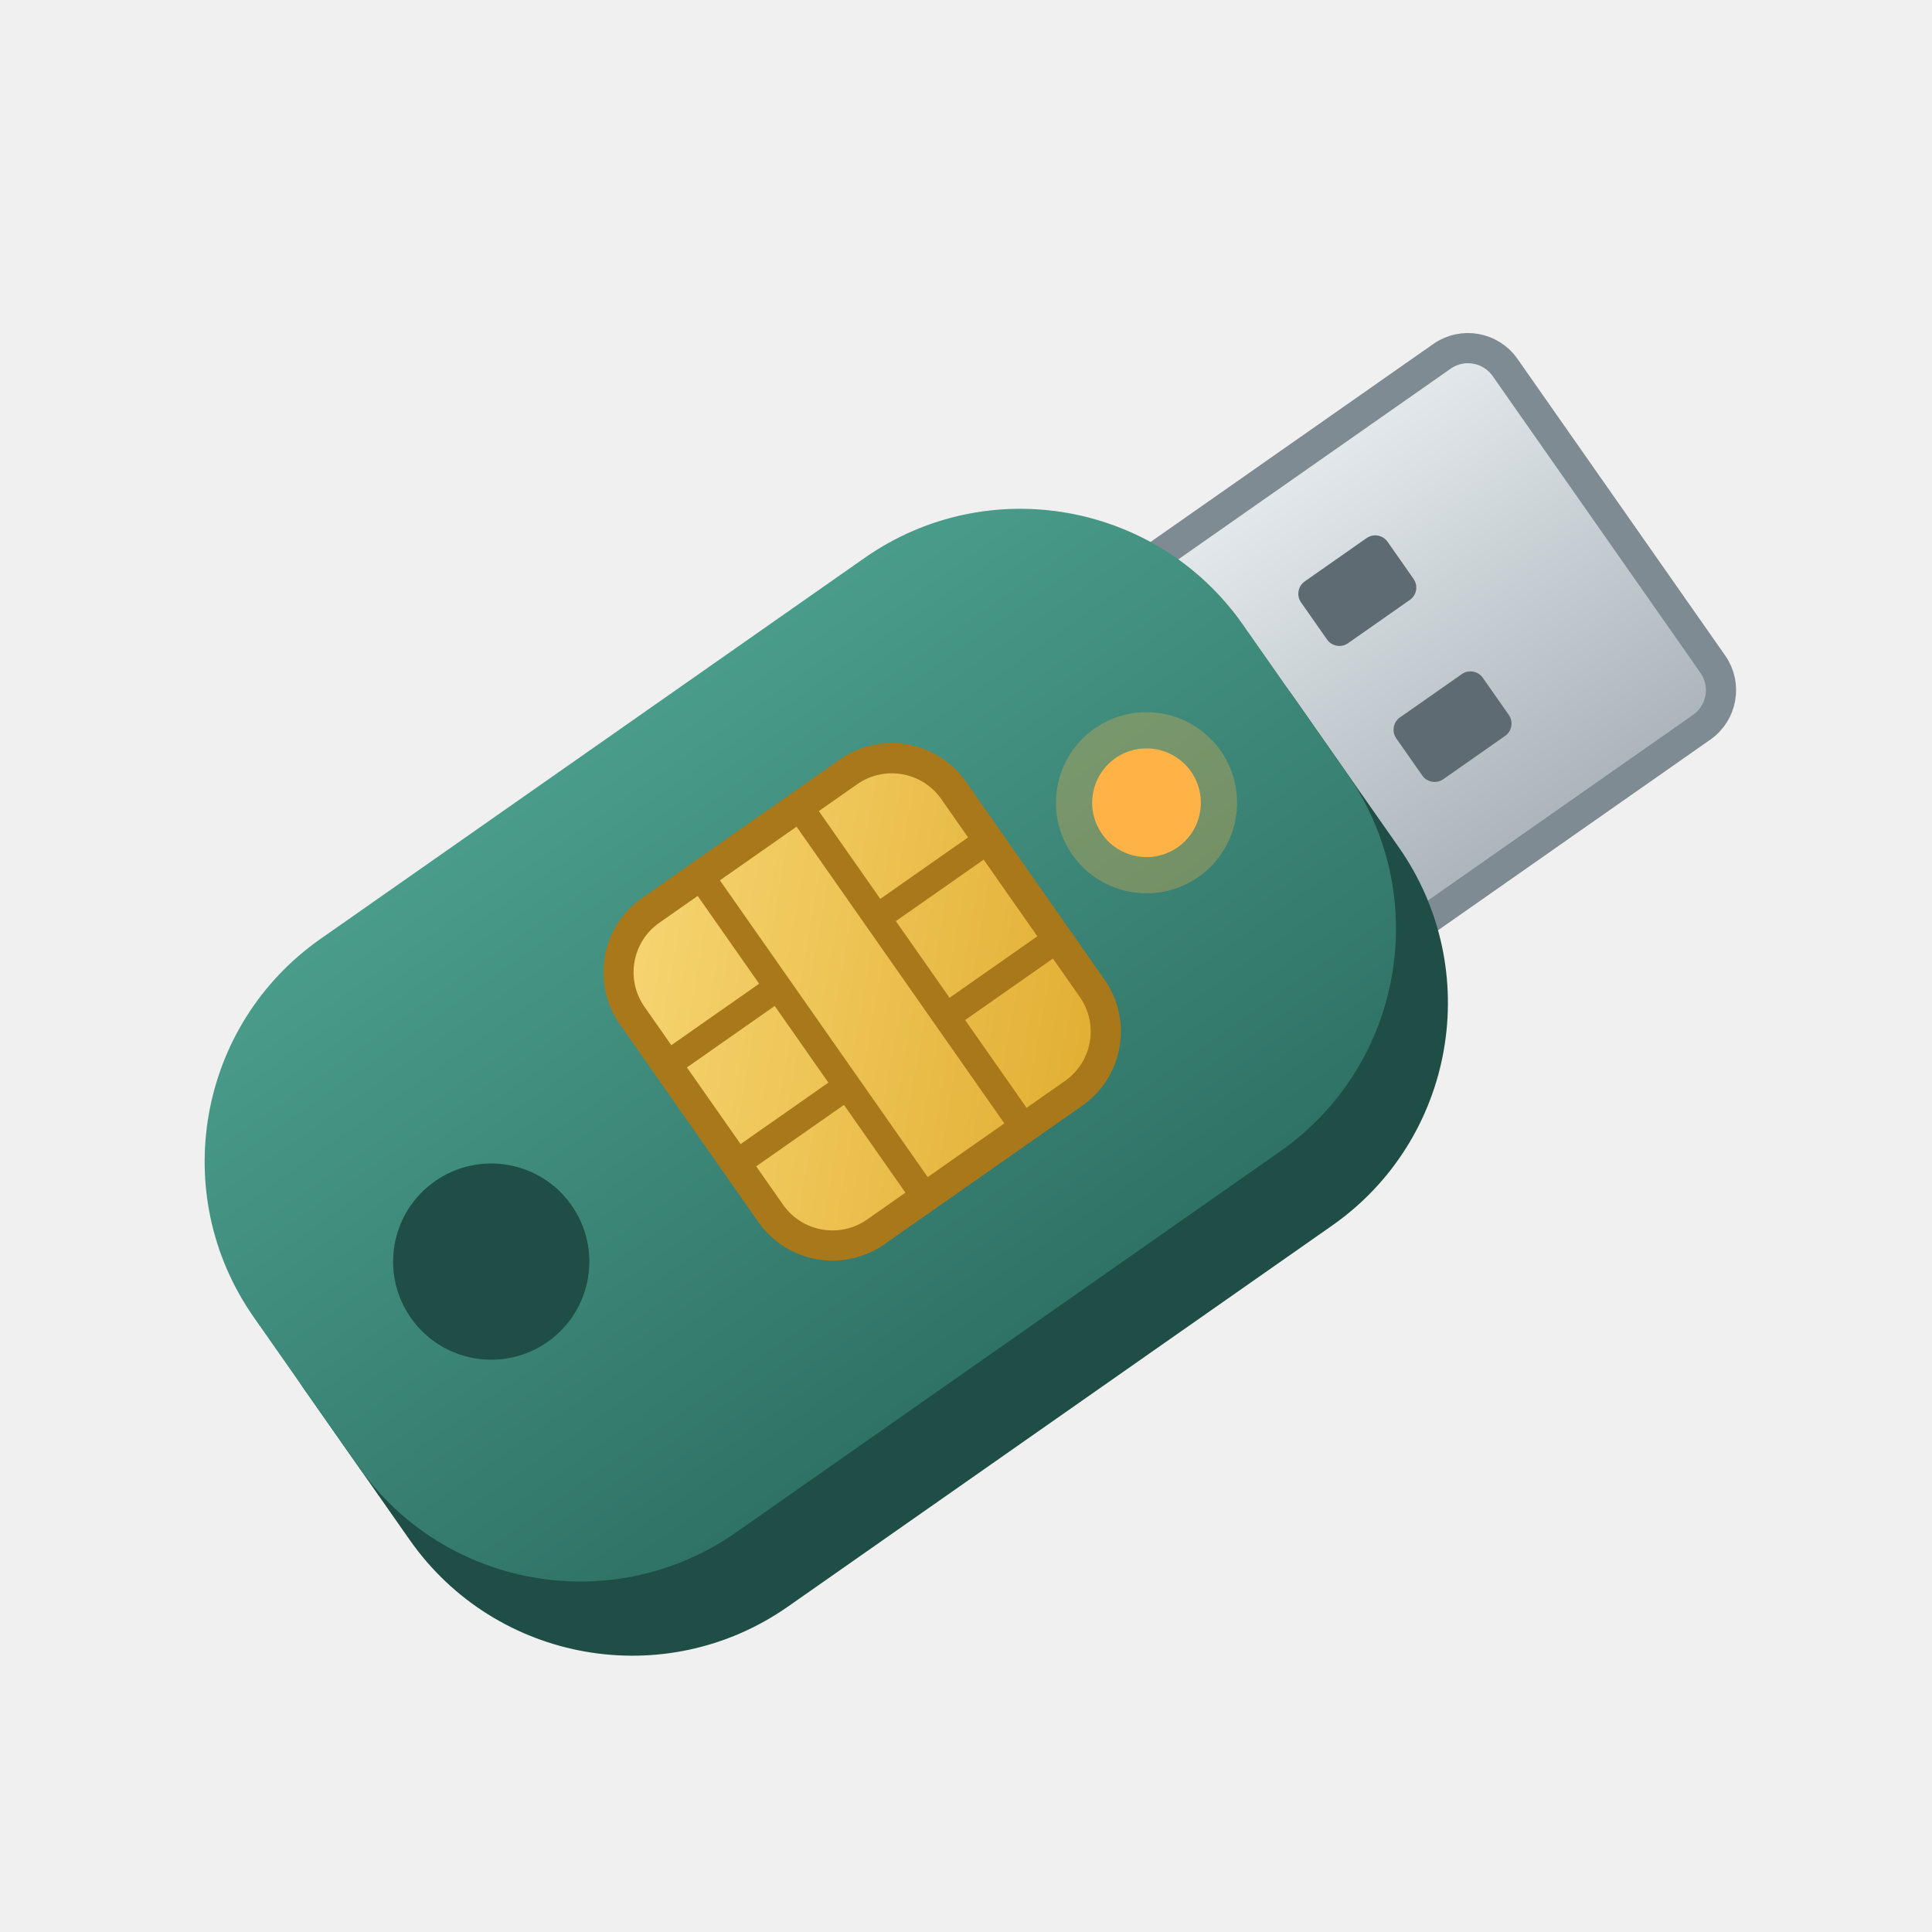
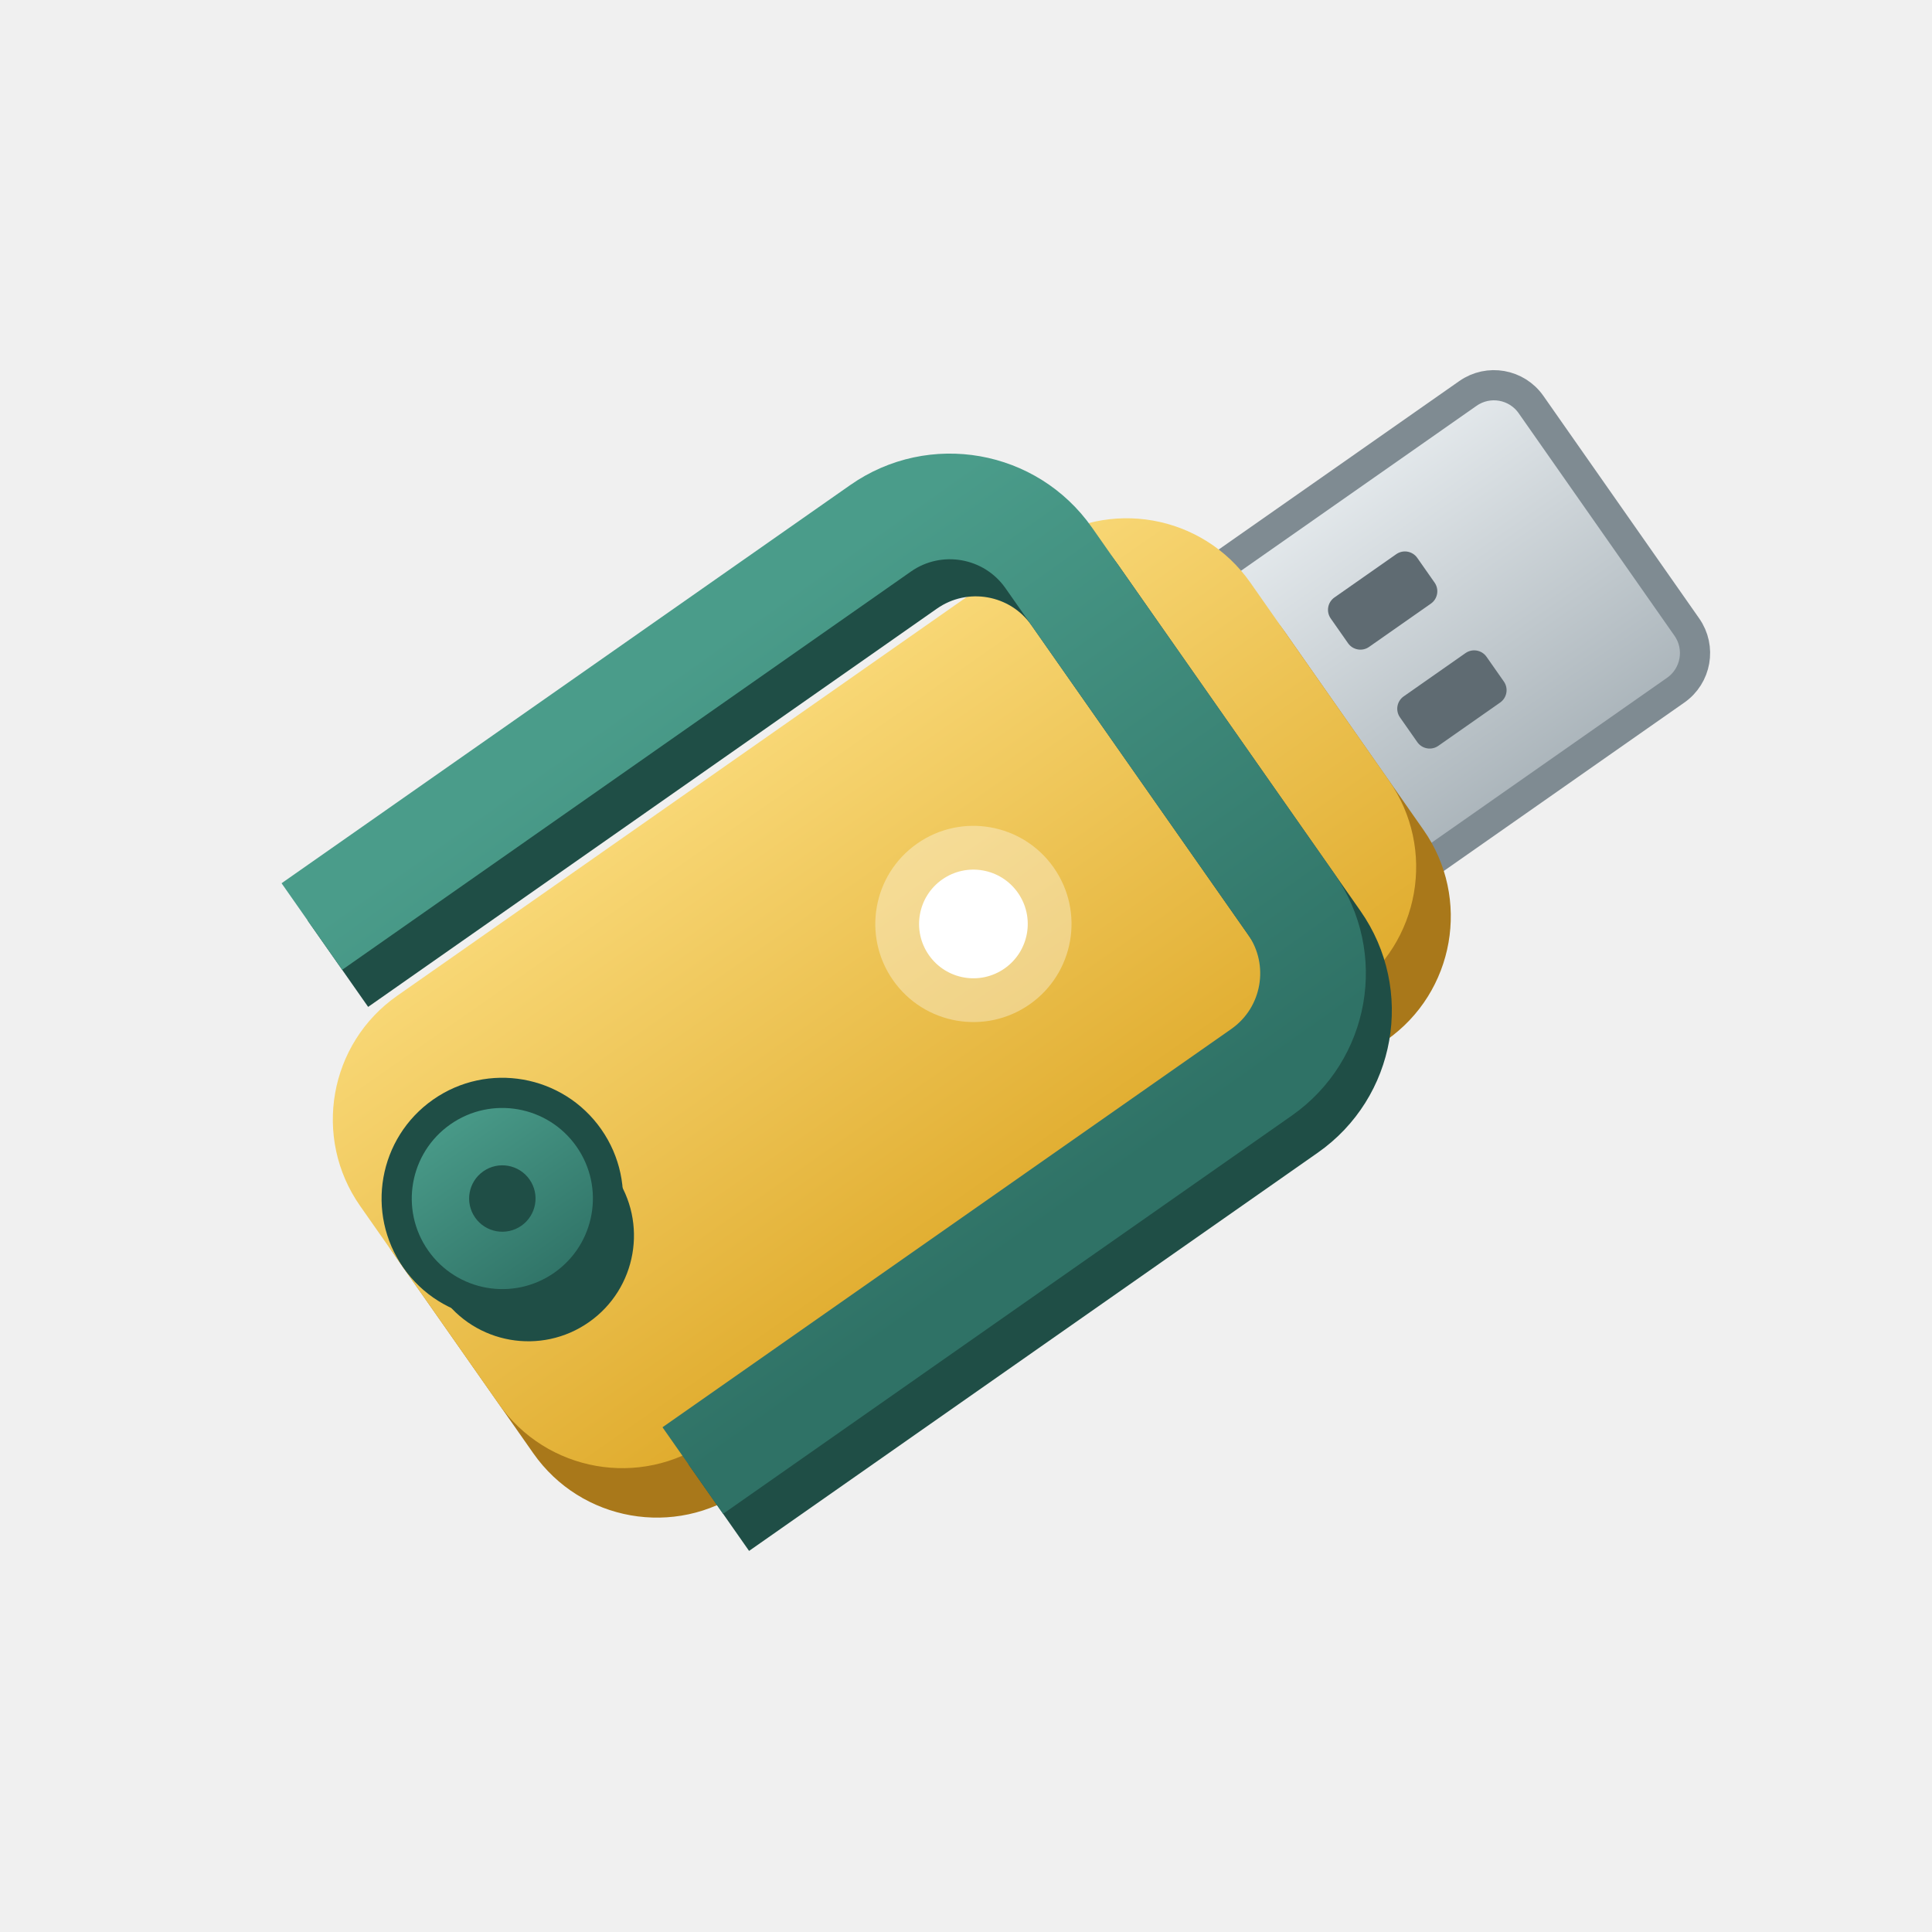
<svg xmlns="http://www.w3.org/2000/svg" width="128" height="128" viewBox="0 0 128 128">
  <defs>
    <linearGradient id="body" x1="0" y1="0" x2="0" y2="1">
+       <stop offset="0" stop-color="#f8d775" />
+       <stop offset="1" stop-color="#e0ac2e" />
+     </linearGradient>
+     <linearGradient id="swivel" x1="0" y1="0" x2="0" y2="1">
      <stop offset="0" stop-color="#4a9c8a" />
      <stop offset="1" stop-color="#2f7266" />
-     </linearGradient>
-     <linearGradient id="gold" x1="0" y1="0" x2="1" y2="1">
-       <stop offset="0" stop-color="#f8d775" />
-       <stop offset="1" stop-color="#e0ac2e" />
    </linearGradient>
    <linearGradient id="metal" x1="0" y1="0" x2="0" y2="1">
      <stop offset="0" stop-color="#e4e9ec" />
      <stop offset="1" stop-color="#aab4ba" />
    </linearGradient>
  </defs>
  <g transform="rotate(-35 64 64)">
-     <rect x="86" y="49" width="30" height="30" rx="3" fill="url(#metal)" stroke="#7f8b92" stroke-width="2" />
-     <rect x="96" y="56" width="7" height="5" rx="1" fill="#5f6b72" />
-     <rect x="96" y="67" width="7" height="5" rx="1" fill="#5f6b72" />
-     <rect x="12" y="44" width="80" height="48" rx="18" fill="#1f4e46" />
-     <rect x="12" y="38" width="80" height="48" rx="18" fill="url(#body)" />
-     <circle cx="27" cy="62" r="6.5" fill="#1f4e46" />
-     <rect x="44" y="49" width="26" height="26" rx="5" fill="url(#gold)" stroke="#a9781a" stroke-width="2" />
-     <g fill="none" stroke="#a9781a" stroke-width="1.8" stroke-linecap="round">
-       <path d="M53 49v26M61 49v26M44 58h9M44 66h9M61 58h9M61 66h9" />
-     </g>
-     <circle cx="80" cy="62" r="3.6" fill="#ffb347" />
-     <circle cx="80" cy="62" r="6" fill="#ffb347" fill-opacity="0.3" />
+     <rect x="88" y="52" width="28" height="24" rx="3" fill="url(#metal)" stroke="#7f8b92" stroke-width="2" />
+     <rect x="97" y="58" width="7" height="4" rx="1" fill="#5f6b72" />
+     <rect x="97" y="66" width="7" height="4" rx="1" fill="#5f6b72" />
+     <rect x="22" y="48" width="72" height="36" rx="10" fill="#a9781a" />
+     <rect x="22" y="44" width="72" height="36" rx="10" fill="url(#body)" />
+     <path d="M30 40h46a8 8 0 0 1 8 8v28a8 8 0 0 1-8 8H30" fill="none" stroke="#1f4e46" stroke-width="7" stroke-linejoin="round" />
+     <path d="M30 37h46a8 8 0 0 1 8 8v28a8 8 0 0 1-8 8H30" fill="none" stroke="url(#swivel)" stroke-width="7" stroke-linejoin="round" />
+     <circle cx="30" cy="62" r="7" fill="#1f4e46" />
+     <circle cx="30" cy="59" r="7" fill="url(#swivel)" stroke="#1f4e46" stroke-width="2" />
+     <circle cx="30" cy="59" r="2.2" fill="#1f4e46" />
+     <circle cx="66" cy="62" r="3.6" fill="#ffffff" />
+     <circle cx="66" cy="62" r="6.5" fill="#ffffff" fill-opacity="0.35" />
  </g>
</svg>
